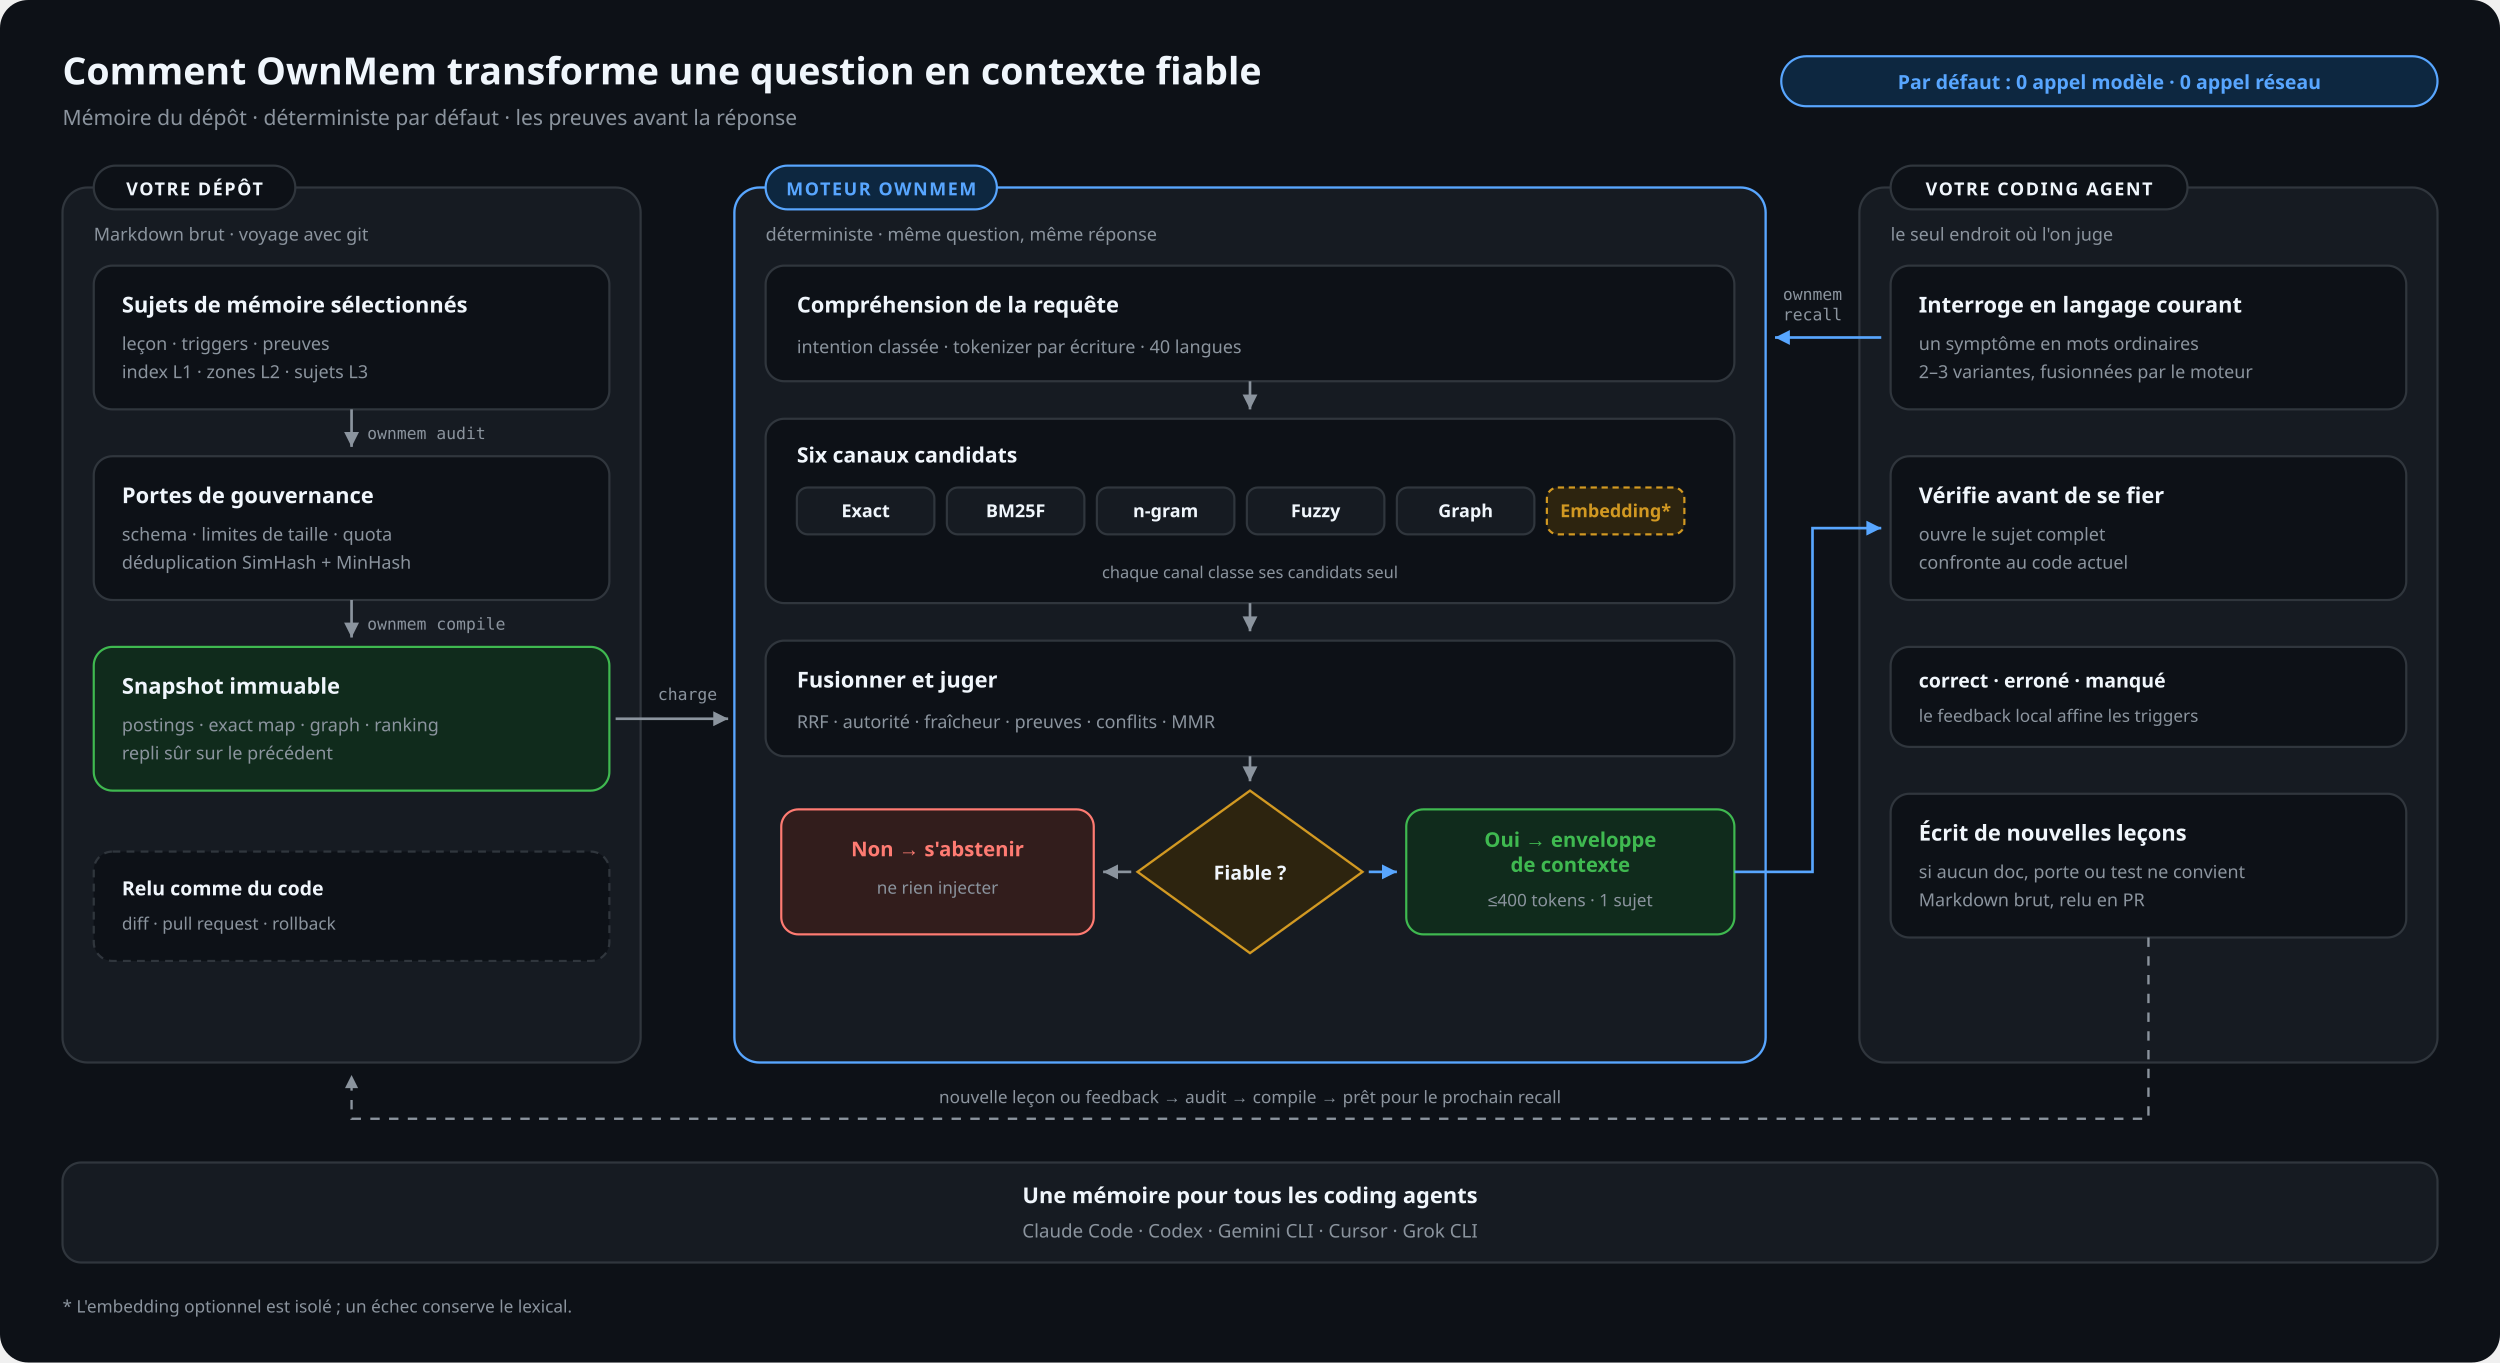
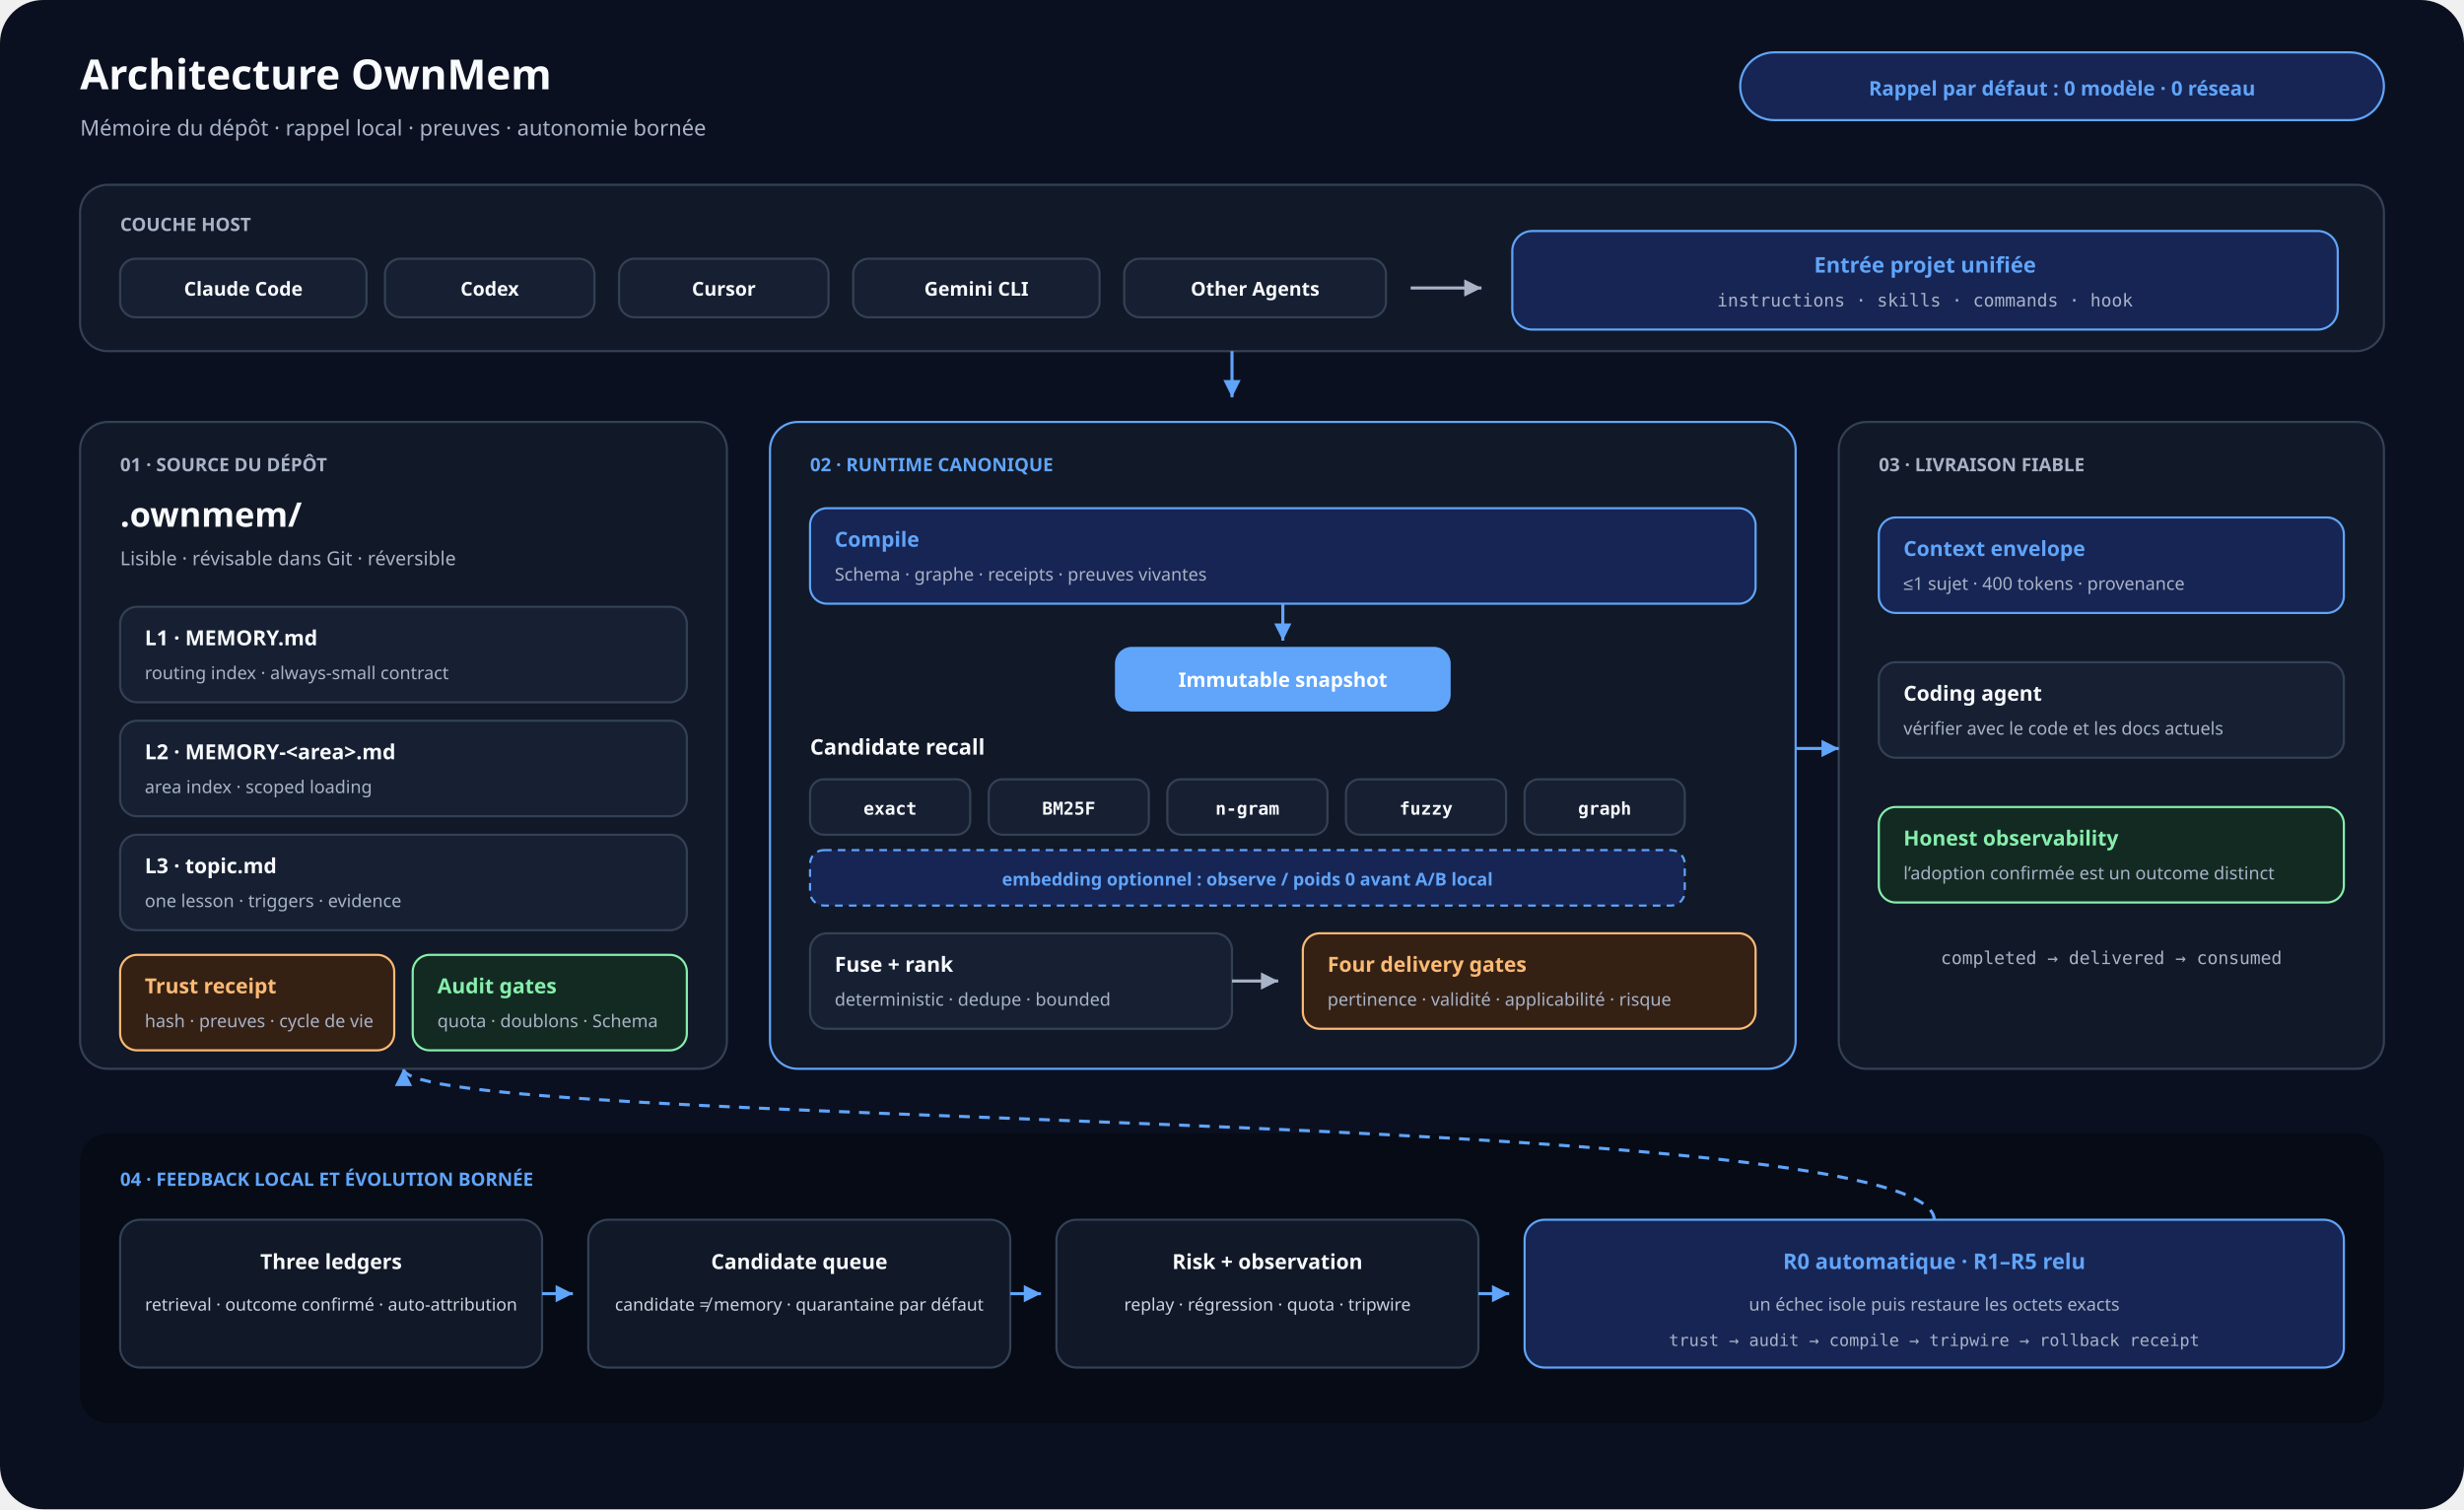
- <svg xmlns="http://www.w3.org/2000/svg" viewBox="0 0 1600 872" role="img" aria-labelledby="title description" font-family="-apple-system, BlinkMacSystemFont, 'Segoe UI', 'Noto Sans', 'Helvetica Neue', Arial, sans-serif">
+ <svg xmlns="http://www.w3.org/2000/svg" viewBox="0 0 1600 980" role="img" aria-labelledby="title description" font-family="-apple-system, BlinkMacSystemFont, 'Segoe UI', 'Noto Sans', Arial, sans-serif">
  <defs>
    <marker id="arrow" viewBox="0 0 10 10" refX="8" refY="5" markerWidth="7" markerHeight="7" orient="auto-start-reverse">
-       <path d="M 0 1 L 8 5 L 0 9 z" fill="#8b949e" />
+       <path d="M 0 1 L 8 5 L 0 9 z" fill="#a8b3c7" />
    </marker>
-     <marker id="accent" viewBox="0 0 10 10" refX="8" refY="5" markerWidth="7" markerHeight="7" orient="auto-start-reverse">
-       <path d="M 0 1 L 8 5 L 0 9 z" fill="#58a6ff" />
+     <marker id="arrowBlue" viewBox="0 0 10 10" refX="8" refY="5" markerWidth="7" markerHeight="7" orient="auto-start-reverse">
+       <path d="M 0 1 L 8 5 L 0 9 z" fill="#60a5fa" />
    </marker>
  </defs>
-   <rect x="0" y="0" width="1600" height="872" rx="18" fill="#0d1117" />
-   <text x="40" y="54" text-anchor="start" font-size="24" font-weight="700" fill="#f0f6fc">Comment OwnMem transforme une question en contexte fiable</text>
-   <text x="40" y="80" text-anchor="start" font-size="13.5" font-weight="400" fill="#8b949e">Mémoire du dépôt · déterministe par défaut · les preuves avant la réponse</text>
-   <rect x="1140" y="36" width="420" height="32" rx="16" fill="#0d2740" stroke="#58a6ff" stroke-width="1.4" />
-   <text x="1350" y="57" text-anchor="middle" font-size="12.5" font-weight="600" fill="#58a6ff">Par défaut : 0 appel modèle · 0 appel réseau</text>
-   <rect x="40" y="120" width="370" height="560" rx="16" fill="#161b22" stroke="#30363d" stroke-width="1.4" />
-   <rect x="470" y="120" width="660" height="560" rx="16" fill="#161b22" stroke="#58a6ff" stroke-width="1.5" />
-   <rect x="1190" y="120" width="370" height="560" rx="16" fill="#161b22" stroke="#30363d" stroke-width="1.4" />
-   <rect x="60" y="106" width="129" height="28" rx="14" fill="#0d1117" stroke="#30363d" stroke-width="1.4" />
-   <text x="124.5" y="125" text-anchor="middle" font-size="11.5" font-weight="700" letter-spacing="1" fill="#f0f6fc">VOTRE DÉPÔT</text>
-   <rect x="490" y="106" width="148" height="28" rx="14" fill="#0d2740" stroke="#58a6ff" stroke-width="1.4" />
-   <text x="564" y="125" text-anchor="middle" font-size="11.5" font-weight="700" letter-spacing="1" fill="#58a6ff">MOTEUR OWNMEM</text>
-   <rect x="1210" y="106" width="190" height="28" rx="14" fill="#0d1117" stroke="#30363d" stroke-width="1.4" />
-   <text x="1305" y="125" text-anchor="middle" font-size="11.5" font-weight="700" letter-spacing="1" fill="#f0f6fc">VOTRE CODING AGENT</text>
-   <text x="60" y="154" text-anchor="start" font-size="11.5" font-weight="400" fill="#8b949e">Markdown brut · voyage avec git</text>
-   <text x="490" y="154" text-anchor="start" font-size="11.5" font-weight="400" fill="#8b949e">déterministe · même question, même réponse</text>
-   <text x="1210" y="154" text-anchor="start" font-size="11.5" font-weight="400" fill="#8b949e">le seul endroit où l'on juge</text>
-   <rect x="60" y="170" width="330" height="92" rx="12" fill="#0d1117" stroke="#30363d" stroke-width="1.4" />
-   <text x="78" y="200" text-anchor="start" font-size="14" font-weight="650" fill="#f0f6fc">Sujets de mémoire sélectionnés</text>
-   <text x="78" y="224" text-anchor="start" font-size="11.5" font-weight="400" fill="#8b949e">leçon · triggers · preuves</text>
-   <text x="78" y="242" text-anchor="start" font-size="11.5" font-weight="400" fill="#8b949e">index L1 · zones L2 · sujets L3</text>
-   <path d="M 225 262 L 225 286" fill="none" stroke="#8b949e" stroke-width="1.7" marker-end="url(#arrow)" />
-   <text x="235" y="281" text-anchor="start" font-size="10.5" font-weight="400" font-family="ui-monospace, SFMono-Regular, 'SF Mono', Menlo, Consolas, monospace" fill="#8b949e">ownmem audit</text>
-   <rect x="60" y="292" width="330" height="92" rx="12" fill="#0d1117" stroke="#30363d" stroke-width="1.4" />
-   <text x="78" y="322" text-anchor="start" font-size="14" font-weight="650" fill="#f0f6fc">Portes de gouvernance</text>
-   <text x="78" y="346" text-anchor="start" font-size="11.5" font-weight="400" fill="#8b949e">schema · limites de taille · quota</text>
-   <text x="78" y="364" text-anchor="start" font-size="11.5" font-weight="400" fill="#8b949e">déduplication SimHash + MinHash</text>
-   <path d="M 225 384 L 225 408" fill="none" stroke="#8b949e" stroke-width="1.7" marker-end="url(#arrow)" />
-   <text x="235" y="403" text-anchor="start" font-size="10.5" font-weight="400" font-family="ui-monospace, SFMono-Regular, 'SF Mono', Menlo, Consolas, monospace" fill="#8b949e">ownmem compile</text>
-   <rect x="60" y="414" width="330" height="92" rx="12" fill="#102b1c" stroke="#3fb950" stroke-width="1.4" />
-   <text x="78" y="444" text-anchor="start" font-size="14" font-weight="650" fill="#f0f6fc">Snapshot immuable</text>
-   <text x="78" y="468" text-anchor="start" font-size="11.5" font-weight="400" fill="#8b949e">postings · exact map · graph · ranking</text>
-   <text x="78" y="486" text-anchor="start" font-size="11.5" font-weight="400" fill="#8b949e">repli sûr sur le précédent</text>
-   <rect x="60" y="545" width="330" height="70" rx="12" fill="#0d1117" stroke="#30363d" stroke-width="1.4" stroke-dasharray="5 4" />
-   <text x="78" y="573" text-anchor="start" font-size="12.5" font-weight="600" fill="#f0f6fc">Relu comme du code</text>
-   <text x="78" y="595" text-anchor="start" font-size="11" font-weight="400" fill="#8b949e">diff · pull request · rollback</text>
-   <text x="440" y="448" text-anchor="middle" font-size="10.5" font-weight="400" font-family="ui-monospace, SFMono-Regular, 'SF Mono', Menlo, Consolas, monospace" fill="#8b949e">charge</text>
-   <path d="M 394 460 L 466 460" fill="none" stroke="#8b949e" stroke-width="1.7" marker-end="url(#arrow)" />
-   <rect x="490" y="170" width="620" height="74" rx="12" fill="#0d1117" stroke="#30363d" stroke-width="1.4" />
-   <text x="510" y="200" text-anchor="start" font-size="14" font-weight="650" fill="#f0f6fc">Compréhension de la requête</text>
-   <text x="510" y="226" text-anchor="start" font-size="11.5" font-weight="400" fill="#8b949e">intention classée · tokenizer par écriture · 40 langues</text>
-   <path d="M 800 244 L 800 262" fill="none" stroke="#8b949e" stroke-width="1.7" marker-end="url(#arrow)" />
-   <rect x="490" y="268" width="620" height="118" rx="12" fill="#0d1117" stroke="#30363d" stroke-width="1.4" />
-   <text x="510" y="296" text-anchor="start" font-size="13.5" font-weight="650" fill="#f0f6fc">Six canaux candidats</text>
-   <rect x="510" y="312" width="88" height="30" rx="7" fill="#161b22" stroke="#30363d" stroke-width="1.4" />
-   <text x="554" y="331" text-anchor="middle" font-size="11.5" font-weight="600" fill="#f0f6fc">Exact</text>
-   <rect x="606" y="312" width="88" height="30" rx="7" fill="#161b22" stroke="#30363d" stroke-width="1.4" />
-   <text x="650" y="331" text-anchor="middle" font-size="11.5" font-weight="600" fill="#f0f6fc">BM25F</text>
-   <rect x="702" y="312" width="88" height="30" rx="7" fill="#161b22" stroke="#30363d" stroke-width="1.4" />
-   <text x="746" y="331" text-anchor="middle" font-size="11.5" font-weight="600" fill="#f0f6fc">n-gram</text>
-   <rect x="798" y="312" width="88" height="30" rx="7" fill="#161b22" stroke="#30363d" stroke-width="1.4" />
-   <text x="842" y="331" text-anchor="middle" font-size="11.5" font-weight="600" fill="#f0f6fc">Fuzzy</text>
-   <rect x="894" y="312" width="88" height="30" rx="7" fill="#161b22" stroke="#30363d" stroke-width="1.4" />
-   <text x="938" y="331" text-anchor="middle" font-size="11.5" font-weight="600" fill="#f0f6fc">Graph</text>
-   <rect x="990" y="312" width="88" height="30" rx="7" fill="#2d240f" stroke="#d29922" stroke-width="1.4" stroke-dasharray="4 3" />
-   <text x="1034" y="331" text-anchor="middle" font-size="11.5" font-weight="600" fill="#d29922">Embedding*</text>
-   <text x="800" y="370" text-anchor="middle" font-size="10.5" font-weight="400" fill="#8b949e">chaque canal classe ses candidats seul</text>
-   <path d="M 800 386 L 800 404" fill="none" stroke="#8b949e" stroke-width="1.7" marker-end="url(#arrow)" />
-   <rect x="490" y="410" width="620" height="74" rx="12" fill="#0d1117" stroke="#30363d" stroke-width="1.4" />
-   <text x="510" y="440" text-anchor="start" font-size="14" font-weight="650" fill="#f0f6fc">Fusionner et juger</text>
-   <text x="510" y="466" text-anchor="start" font-size="11.5" font-weight="400" fill="#8b949e">RRF · autorité · fraîcheur · preuves · conflits · MMR</text>
-   <path d="M 800 484 L 800 500" fill="none" stroke="#8b949e" stroke-width="1.7" marker-end="url(#arrow)" />
-   <polygon points="800,506 872,558 800,610 728,558" fill="#2d240f" stroke="#d29922" stroke-width="1.5" />
-   <text x="800" y="563" text-anchor="middle" font-size="12.5" font-weight="650" fill="#f0f6fc">Fiable ?</text>
-   <rect x="500" y="518" width="200" height="80" rx="11" fill="#321d1c" stroke="#ff7b72" stroke-width="1.4" />
-   <text x="600" y="548" text-anchor="middle" font-size="13" font-weight="650" fill="#ff7b72">Non → s'abstenir</text>
-   <text x="600" y="572" text-anchor="middle" font-size="11" font-weight="400" fill="#8b949e">ne rien injecter</text>
-   <path d="M 724 558 L 706 558" fill="none" stroke="#8b949e" stroke-width="1.7" marker-end="url(#arrow)" />
-   <rect x="900" y="518" width="210" height="80" rx="11" fill="#102b1c" stroke="#3fb950" stroke-width="1.4" />
-   <text x="1005" y="542" text-anchor="middle" font-size="13" font-weight="650" fill="#3fb950">Oui → enveloppe</text>
-   <text x="1005" y="558" text-anchor="middle" font-size="13" font-weight="650" fill="#3fb950">de contexte</text>
-   <text x="1005" y="580" text-anchor="middle" font-size="11" font-weight="400" fill="#8b949e">≤400 tokens · 1 sujet</text>
-   <path d="M 876 558 L 894 558" fill="none" stroke="#58a6ff" stroke-width="1.7" marker-end="url(#accent)" />
-   <path d="M 1110 558 L 1160 558 L 1160 338 L 1204 338" fill="none" stroke="#58a6ff" stroke-width="1.7" marker-end="url(#accent)" />
-   <rect x="1210" y="170" width="330" height="92" rx="12" fill="#0d1117" stroke="#30363d" stroke-width="1.4" />
-   <text x="1228" y="200" text-anchor="start" font-size="14" font-weight="650" fill="#f0f6fc">Interroge en langage courant</text>
-   <text x="1228" y="224" text-anchor="start" font-size="11.5" font-weight="400" fill="#8b949e">un symptôme en mots ordinaires</text>
-   <text x="1228" y="242" text-anchor="start" font-size="11.5" font-weight="400" fill="#8b949e">2–3 variantes, fusionnées par le moteur</text>
-   <rect x="1210" y="292" width="330" height="92" rx="12" fill="#0d1117" stroke="#30363d" stroke-width="1.4" />
-   <text x="1228" y="322" text-anchor="start" font-size="14" font-weight="650" fill="#f0f6fc">Vérifie avant de se fier</text>
-   <text x="1228" y="346" text-anchor="start" font-size="11.5" font-weight="400" fill="#8b949e">ouvre le sujet complet</text>
-   <text x="1228" y="364" text-anchor="start" font-size="11.5" font-weight="400" fill="#8b949e">confronte au code actuel</text>
-   <rect x="1210" y="414" width="330" height="64" rx="12" fill="#0d1117" stroke="#30363d" stroke-width="1.4" />
-   <text x="1228" y="440" text-anchor="start" font-size="12.5" font-weight="650" fill="#f0f6fc">correct · erroné · manqué</text>
-   <text x="1228" y="462" text-anchor="start" font-size="11" font-weight="400" fill="#8b949e">le feedback local affine les triggers</text>
-   <rect x="1210" y="508" width="330" height="92" rx="12" fill="#0d1117" stroke="#30363d" stroke-width="1.4" />
-   <text x="1228" y="538" text-anchor="start" font-size="14" font-weight="650" fill="#f0f6fc">Écrit de nouvelles leçons</text>
-   <text x="1228" y="562" text-anchor="start" font-size="11.5" font-weight="400" fill="#8b949e">si aucun doc, porte ou test ne convient</text>
-   <text x="1228" y="580" text-anchor="start" font-size="11.5" font-weight="400" fill="#8b949e">Markdown brut, relu en PR</text>
-   <text x="1160" y="192" text-anchor="middle" font-size="10.5" font-weight="400" font-family="ui-monospace, SFMono-Regular, 'SF Mono', Menlo, Consolas, monospace" fill="#8b949e">ownmem</text>
-   <text x="1160" y="205" text-anchor="middle" font-size="10.5" font-weight="400" font-family="ui-monospace, SFMono-Regular, 'SF Mono', Menlo, Consolas, monospace" fill="#8b949e">recall</text>
-   <path d="M 1204 216 L 1136 216 " fill="none" stroke="#58a6ff" stroke-width="1.7" marker-end="url(#accent)" />
-   <path d="M 1375 600 L 1375 716 L 225 716 L 225 688" fill="none" stroke="#8b949e" stroke-width="1.5" stroke-dasharray="6 6" marker-end="url(#arrow)" />
-   <text x="800" y="706" text-anchor="middle" font-size="11" font-weight="400" fill="#8b949e">nouvelle leçon ou feedback → audit → compile → prêt pour le prochain recall</text>
-   <rect x="40" y="744" width="1520" height="64" rx="12" fill="#161b22" stroke="#30363d" stroke-width="1.4" />
-   <text x="800" y="770" text-anchor="middle" font-size="14" font-weight="650" fill="#f0f6fc">Une mémoire pour tous les coding agents</text>
-   <text x="800" y="792" text-anchor="middle" font-size="12" font-weight="400" fill="#8b949e">Claude Code · Codex · Gemini CLI · Cursor · Grok CLI</text>
-   <text x="40" y="840" text-anchor="start" font-size="11" font-weight="400" fill="#8b949e">* L'embedding optionnel est isolé ; un échec conserve le lexical.</text>
+   <rect x="0" y="0" width="1600" height="980" rx="28" fill="#0b1020" />
+   <text x="52" y="58" text-anchor="start" font-size="27" font-weight="750" fill="#f8fafc">Architecture OwnMem</text>
+   <text x="52" y="88" text-anchor="start" font-size="14" font-weight="500" fill="#a8b3c7">Mémoire du dépôt · rappel local · preuves · autonomie bornée</text>
+   <rect x="1130" y="34" width="418" height="44" rx="22" fill="#172554" stroke="#60a5fa" stroke-width="1.4" />
+   <text x="1339" y="62" text-anchor="middle" font-size="13" font-weight="650" fill="#60a5fa">Rappel par défaut : 0 modèle · 0 réseau</text>
+   <rect x="52" y="120" width="1496" height="108" rx="18" fill="#111827" stroke="#334155" stroke-width="1.4" />
+   <text x="78" y="150" text-anchor="start" font-size="12" font-weight="750" fill="#a8b3c7">COUCHE HOST</text>
+   <rect x="78" y="168" width="160" height="38" rx="10" fill="#172033" stroke="#334155" stroke-width="1.4" />
+   <text x="158" y="192" text-anchor="middle" font-size="12.5" font-weight="650" fill="#f8fafc">Claude Code</text>
+   <rect x="250" y="168" width="136" height="38" rx="10" fill="#172033" stroke="#334155" stroke-width="1.4" />
+   <text x="318" y="192" text-anchor="middle" font-size="12.5" font-weight="650" fill="#f8fafc">Codex</text>
+   <rect x="402" y="168" width="136" height="38" rx="10" fill="#172033" stroke="#334155" stroke-width="1.4" />
+   <text x="470" y="192" text-anchor="middle" font-size="12.5" font-weight="650" fill="#f8fafc">Cursor</text>
+   <rect x="554" y="168" width="160" height="38" rx="10" fill="#172033" stroke="#334155" stroke-width="1.4" />
+   <text x="634" y="192" text-anchor="middle" font-size="12.5" font-weight="650" fill="#f8fafc">Gemini CLI</text>
+   <rect x="730" y="168" width="170" height="38" rx="10" fill="#172033" stroke="#334155" stroke-width="1.4" />
+   <text x="815" y="192" text-anchor="middle" font-size="12.5" font-weight="650" fill="#f8fafc">Other Agents</text>
+   <path d="M 916 187 L 962 187" fill="none" stroke="#a8b3c7" stroke-width="2" marker-end="url(#arrow)" />
+   <rect x="982" y="150" width="536" height="64" rx="13" fill="#172554" stroke="#60a5fa" stroke-width="1.4" />
+   <text x="1250" y="177" text-anchor="middle" font-size="14" font-weight="700" fill="#60a5fa">Entrée projet unifiée</text>
+   <text x="1250" y="199" text-anchor="middle" font-size="11.5" font-weight="400" font-family="ui-monospace, SFMono-Regular, Menlo, Consolas, monospace" fill="#a8b3c7">instructions · skills · commands · hook</text>
+   <path d="M 800 228 L 800 258" fill="none" stroke="#60a5fa" stroke-width="2" marker-end="url(#arrowBlue)" />
+   <rect x="52" y="274" width="420" height="420" rx="18" fill="#111827" stroke="#334155" stroke-width="1.4" />
+   <text x="78" y="306" text-anchor="start" font-size="12" font-weight="750" fill="#a8b3c7">01 · SOURCE DU DÉPÔT</text>
+   <text x="78" y="342" text-anchor="start" font-size="22" font-weight="750" fill="#f8fafc">.ownmem/</text>
+   <text x="78" y="367" text-anchor="start" font-size="12.5" font-weight="400" fill="#a8b3c7">Lisible · révisable dans Git · réversible</text>
+   <rect x="78" y="394" width="368" height="62" rx="11" fill="#172033" stroke="#334155" stroke-width="1.4" />
+   <text x="94" y="419" text-anchor="start" font-size="13.5" font-weight="700" fill="#f8fafc">L1 · MEMORY.md</text>
+   <text x="94" y="441" text-anchor="start" font-size="11.5" font-weight="400" fill="#a8b3c7">routing index · always-small contract</text>
+   <rect x="78" y="468" width="368" height="62" rx="11" fill="#172033" stroke="#334155" stroke-width="1.4" />
+   <text x="94" y="493" text-anchor="start" font-size="13.5" font-weight="700" fill="#f8fafc">L2 · MEMORY-&lt;area&gt;.md</text>
+   <text x="94" y="515" text-anchor="start" font-size="11.5" font-weight="400" fill="#a8b3c7">area index · scoped loading</text>
+   <rect x="78" y="542" width="368" height="62" rx="11" fill="#172033" stroke="#334155" stroke-width="1.4" />
+   <text x="94" y="567" text-anchor="start" font-size="13.5" font-weight="700" fill="#f8fafc">L3 · topic.md</text>
+   <text x="94" y="589" text-anchor="start" font-size="11.5" font-weight="400" fill="#a8b3c7">one lesson · triggers · evidence</text>
+   <rect x="78" y="620" width="178" height="62" rx="11" fill="#352114" stroke="#fdba74" stroke-width="1.4" />
+   <text x="94" y="645" text-anchor="start" font-size="13.5" font-weight="700" fill="#fdba74">Trust receipt</text>
+   <text x="94" y="667" text-anchor="start" font-size="11.5" font-weight="400" fill="#a8b3c7">hash · preuves · cycle de vie</text>
+   <rect x="268" y="620" width="178" height="62" rx="11" fill="#132a22" stroke="#86efac" stroke-width="1.4" />
+   <text x="284" y="645" text-anchor="start" font-size="13.5" font-weight="700" fill="#86efac">Audit gates</text>
+   <text x="284" y="667" text-anchor="start" font-size="11.5" font-weight="400" fill="#a8b3c7">quota · doublons · Schema</text>
+   <rect x="500" y="274" width="666" height="420" rx="18" fill="#111827" stroke="#60a5fa" stroke-width="1.4" />
+   <text x="526" y="306" text-anchor="start" font-size="12" font-weight="750" fill="#60a5fa">02 · RUNTIME CANONIQUE</text>
+   <rect x="526" y="330" width="614" height="62" rx="11" fill="#172554" stroke="#60a5fa" stroke-width="1.4" />
+   <text x="542" y="355" text-anchor="start" font-size="13.5" font-weight="700" fill="#60a5fa">Compile</text>
+   <text x="542" y="377" text-anchor="start" font-size="11.5" font-weight="400" fill="#a8b3c7">Schema · graphe · receipts · preuves vivantes</text>
+   <path d="M 833 392 L 833 416" fill="none" stroke="#60a5fa" stroke-width="2" marker-end="url(#arrowBlue)" />
+   <rect x="724" y="420" width="218" height="42" rx="11" fill="#60a5fa" />
+   <text x="833" y="446" text-anchor="middle" font-size="13" font-weight="700" fill="#ffffff">Immutable snapshot</text>
+   <text x="526" y="490" text-anchor="start" font-size="14" font-weight="700" fill="#f8fafc">Candidate recall</text>
+   <rect x="526" y="506" width="104" height="36" rx="9" fill="#172033" stroke="#334155" stroke-width="1.4" />
+   <text x="578" y="529" text-anchor="middle" font-size="11.5" font-weight="650" font-family="ui-monospace, SFMono-Regular, Menlo, Consolas, monospace" fill="#f8fafc">exact</text>
+   <rect x="642" y="506" width="104" height="36" rx="9" fill="#172033" stroke="#334155" stroke-width="1.4" />
+   <text x="694" y="529" text-anchor="middle" font-size="11.5" font-weight="650" font-family="ui-monospace, SFMono-Regular, Menlo, Consolas, monospace" fill="#f8fafc">BM25F</text>
+   <rect x="758" y="506" width="104" height="36" rx="9" fill="#172033" stroke="#334155" stroke-width="1.4" />
+   <text x="810" y="529" text-anchor="middle" font-size="11.5" font-weight="650" font-family="ui-monospace, SFMono-Regular, Menlo, Consolas, monospace" fill="#f8fafc">n-gram</text>
+   <rect x="874" y="506" width="104" height="36" rx="9" fill="#172033" stroke="#334155" stroke-width="1.4" />
+   <text x="926" y="529" text-anchor="middle" font-size="11.5" font-weight="650" font-family="ui-monospace, SFMono-Regular, Menlo, Consolas, monospace" fill="#f8fafc">fuzzy</text>
+   <rect x="990" y="506" width="104" height="36" rx="9" fill="#172033" stroke="#334155" stroke-width="1.4" />
+   <text x="1042" y="529" text-anchor="middle" font-size="11.5" font-weight="650" font-family="ui-monospace, SFMono-Regular, Menlo, Consolas, monospace" fill="#f8fafc">graph</text>
+   <rect x="526" y="552" width="568" height="36" rx="9" fill="#172554" stroke="#60a5fa" stroke-width="1.4" stroke-dasharray="5 4" />
+   <text x="810" y="575" text-anchor="middle" font-size="11.5" font-weight="600" fill="#60a5fa">embedding optionnel : observe / poids 0 avant A/B local</text>
+   <rect x="526" y="606" width="274" height="62" rx="11" fill="#172033" stroke="#334155" stroke-width="1.4" />
+   <text x="542" y="631" text-anchor="start" font-size="13.5" font-weight="700" fill="#f8fafc">Fuse + rank</text>
+   <text x="542" y="653" text-anchor="start" font-size="11.5" font-weight="400" fill="#a8b3c7">deterministic · dedupe · bounded</text>
+   <path d="M 800 637 L 830 637" fill="none" stroke="#a8b3c7" stroke-width="2" marker-end="url(#arrow)" />
+   <rect x="846" y="606" width="294" height="62" rx="11" fill="#352114" stroke="#fdba74" stroke-width="1.4" />
+   <text x="862" y="631" text-anchor="start" font-size="13.5" font-weight="700" fill="#fdba74">Four delivery gates</text>
+   <text x="862" y="653" text-anchor="start" font-size="11.5" font-weight="400" fill="#a8b3c7">pertinence · validité · applicabilité · risque</text>
+   <rect x="1194" y="274" width="354" height="420" rx="18" fill="#111827" stroke="#334155" stroke-width="1.4" />
+   <text x="1220" y="306" text-anchor="start" font-size="12" font-weight="750" fill="#a8b3c7">03 · LIVRAISON FIABLE</text>
+   <rect x="1220" y="336" width="302" height="62" rx="11" fill="#172554" stroke="#60a5fa" stroke-width="1.4" />
+   <text x="1236" y="361" text-anchor="start" font-size="13.5" font-weight="700" fill="#60a5fa">Context envelope</text>
+   <text x="1236" y="383" text-anchor="start" font-size="11.5" font-weight="400" fill="#a8b3c7">≤1 sujet · 400 tokens · provenance</text>
+   <path d="M 1166 486 L 1194 486" fill="none" stroke="#60a5fa" stroke-width="2" marker-end="url(#arrowBlue)" />
+   <rect x="1220" y="430" width="302" height="62" rx="11" fill="#172033" stroke="#334155" stroke-width="1.4" />
+   <text x="1236" y="455" text-anchor="start" font-size="13.5" font-weight="700" fill="#f8fafc">Coding agent</text>
+   <text x="1236" y="477" text-anchor="start" font-size="11.5" font-weight="400" fill="#a8b3c7">vérifier avec le code et les docs actuels</text>
+   <rect x="1220" y="524" width="302" height="62" rx="11" fill="#132a22" stroke="#86efac" stroke-width="1.4" />
+   <text x="1236" y="549" text-anchor="start" font-size="13.5" font-weight="700" fill="#86efac">Honest observability</text>
+   <text x="1236" y="571" text-anchor="start" font-size="11.5" font-weight="400" fill="#a8b3c7">l’adoption confirmée est un outcome distinct</text>
+   <text x="1371" y="626" text-anchor="middle" font-size="11.5" font-weight="500" font-family="ui-monospace, SFMono-Regular, Menlo, Consolas, monospace" fill="#a8b3c7">completed → delivered → consumed</text>
+   <rect x="52" y="736" width="1496" height="188" rx="18" fill="#060b16" />
+   <text x="78" y="770" text-anchor="start" font-size="12" font-weight="750" fill="#60a5fa">04 · FEEDBACK LOCAL ET ÉVOLUTION BORNÉE</text>
+   <rect x="78" y="792" width="274" height="96" rx="13" fill="#111827" stroke="#334155" stroke-width="1.4" />
+   <text x="215" y="824" text-anchor="middle" font-size="13.5" font-weight="700" fill="#f8fafc">Three ledgers</text>
+   <text x="215" y="851" text-anchor="middle" font-size="11.2" font-weight="400" fill="#cbd5e1">retrieval · outcome confirmé · auto-attribution</text>
+   <rect x="382" y="792" width="274" height="96" rx="13" fill="#111827" stroke="#334155" stroke-width="1.4" />
+   <text x="519" y="824" text-anchor="middle" font-size="13.5" font-weight="700" fill="#f8fafc">Candidate queue</text>
+   <text x="519" y="851" text-anchor="middle" font-size="11.2" font-weight="400" fill="#cbd5e1">candidate ≠ memory · quarantaine par défaut</text>
+   <rect x="686" y="792" width="274" height="96" rx="13" fill="#111827" stroke="#334155" stroke-width="1.4" />
+   <text x="823" y="824" text-anchor="middle" font-size="13.5" font-weight="700" fill="#f8fafc">Risk + observation</text>
+   <text x="823" y="851" text-anchor="middle" font-size="11.2" font-weight="400" fill="#cbd5e1">replay · régression · quota · tripwire</text>
+   <path d="M 352 840 L 372 840" fill="none" stroke="#60a5fa" stroke-width="2" marker-end="url(#arrowBlue)" />
+   <path d="M 656 840 L 676 840" fill="none" stroke="#60a5fa" stroke-width="2" marker-end="url(#arrowBlue)" />
+   <path d="M 960 840 L 980 840" fill="none" stroke="#60a5fa" stroke-width="2" marker-end="url(#arrowBlue)" />
+   <rect x="990" y="792" width="532" height="96" rx="13" fill="#172554" stroke="#60a5fa" stroke-width="1.4" />
+   <text x="1256" y="824" text-anchor="middle" font-size="14" font-weight="750" fill="#60a5fa">R0 automatique · R1–R5 relu</text>
+   <text x="1256" y="851" text-anchor="middle" font-size="11.5" font-weight="500" fill="#a8b3c7">un échec isole puis restaure les octets exacts</text>
+   <text x="1256" y="874" text-anchor="middle" font-size="10.8" font-weight="500" font-family="ui-monospace, SFMono-Regular, Menlo, Consolas, monospace" fill="#a8b3c7">trust → audit → compile → tripwire → rollback receipt</text>
+   <path d="M 1256 792 C 1256 718, 262 734, 262 694" fill="none" stroke="#60a5fa" stroke-width="2" stroke-dasharray="7 6" marker-end="url(#arrowBlue)" />
</svg>
